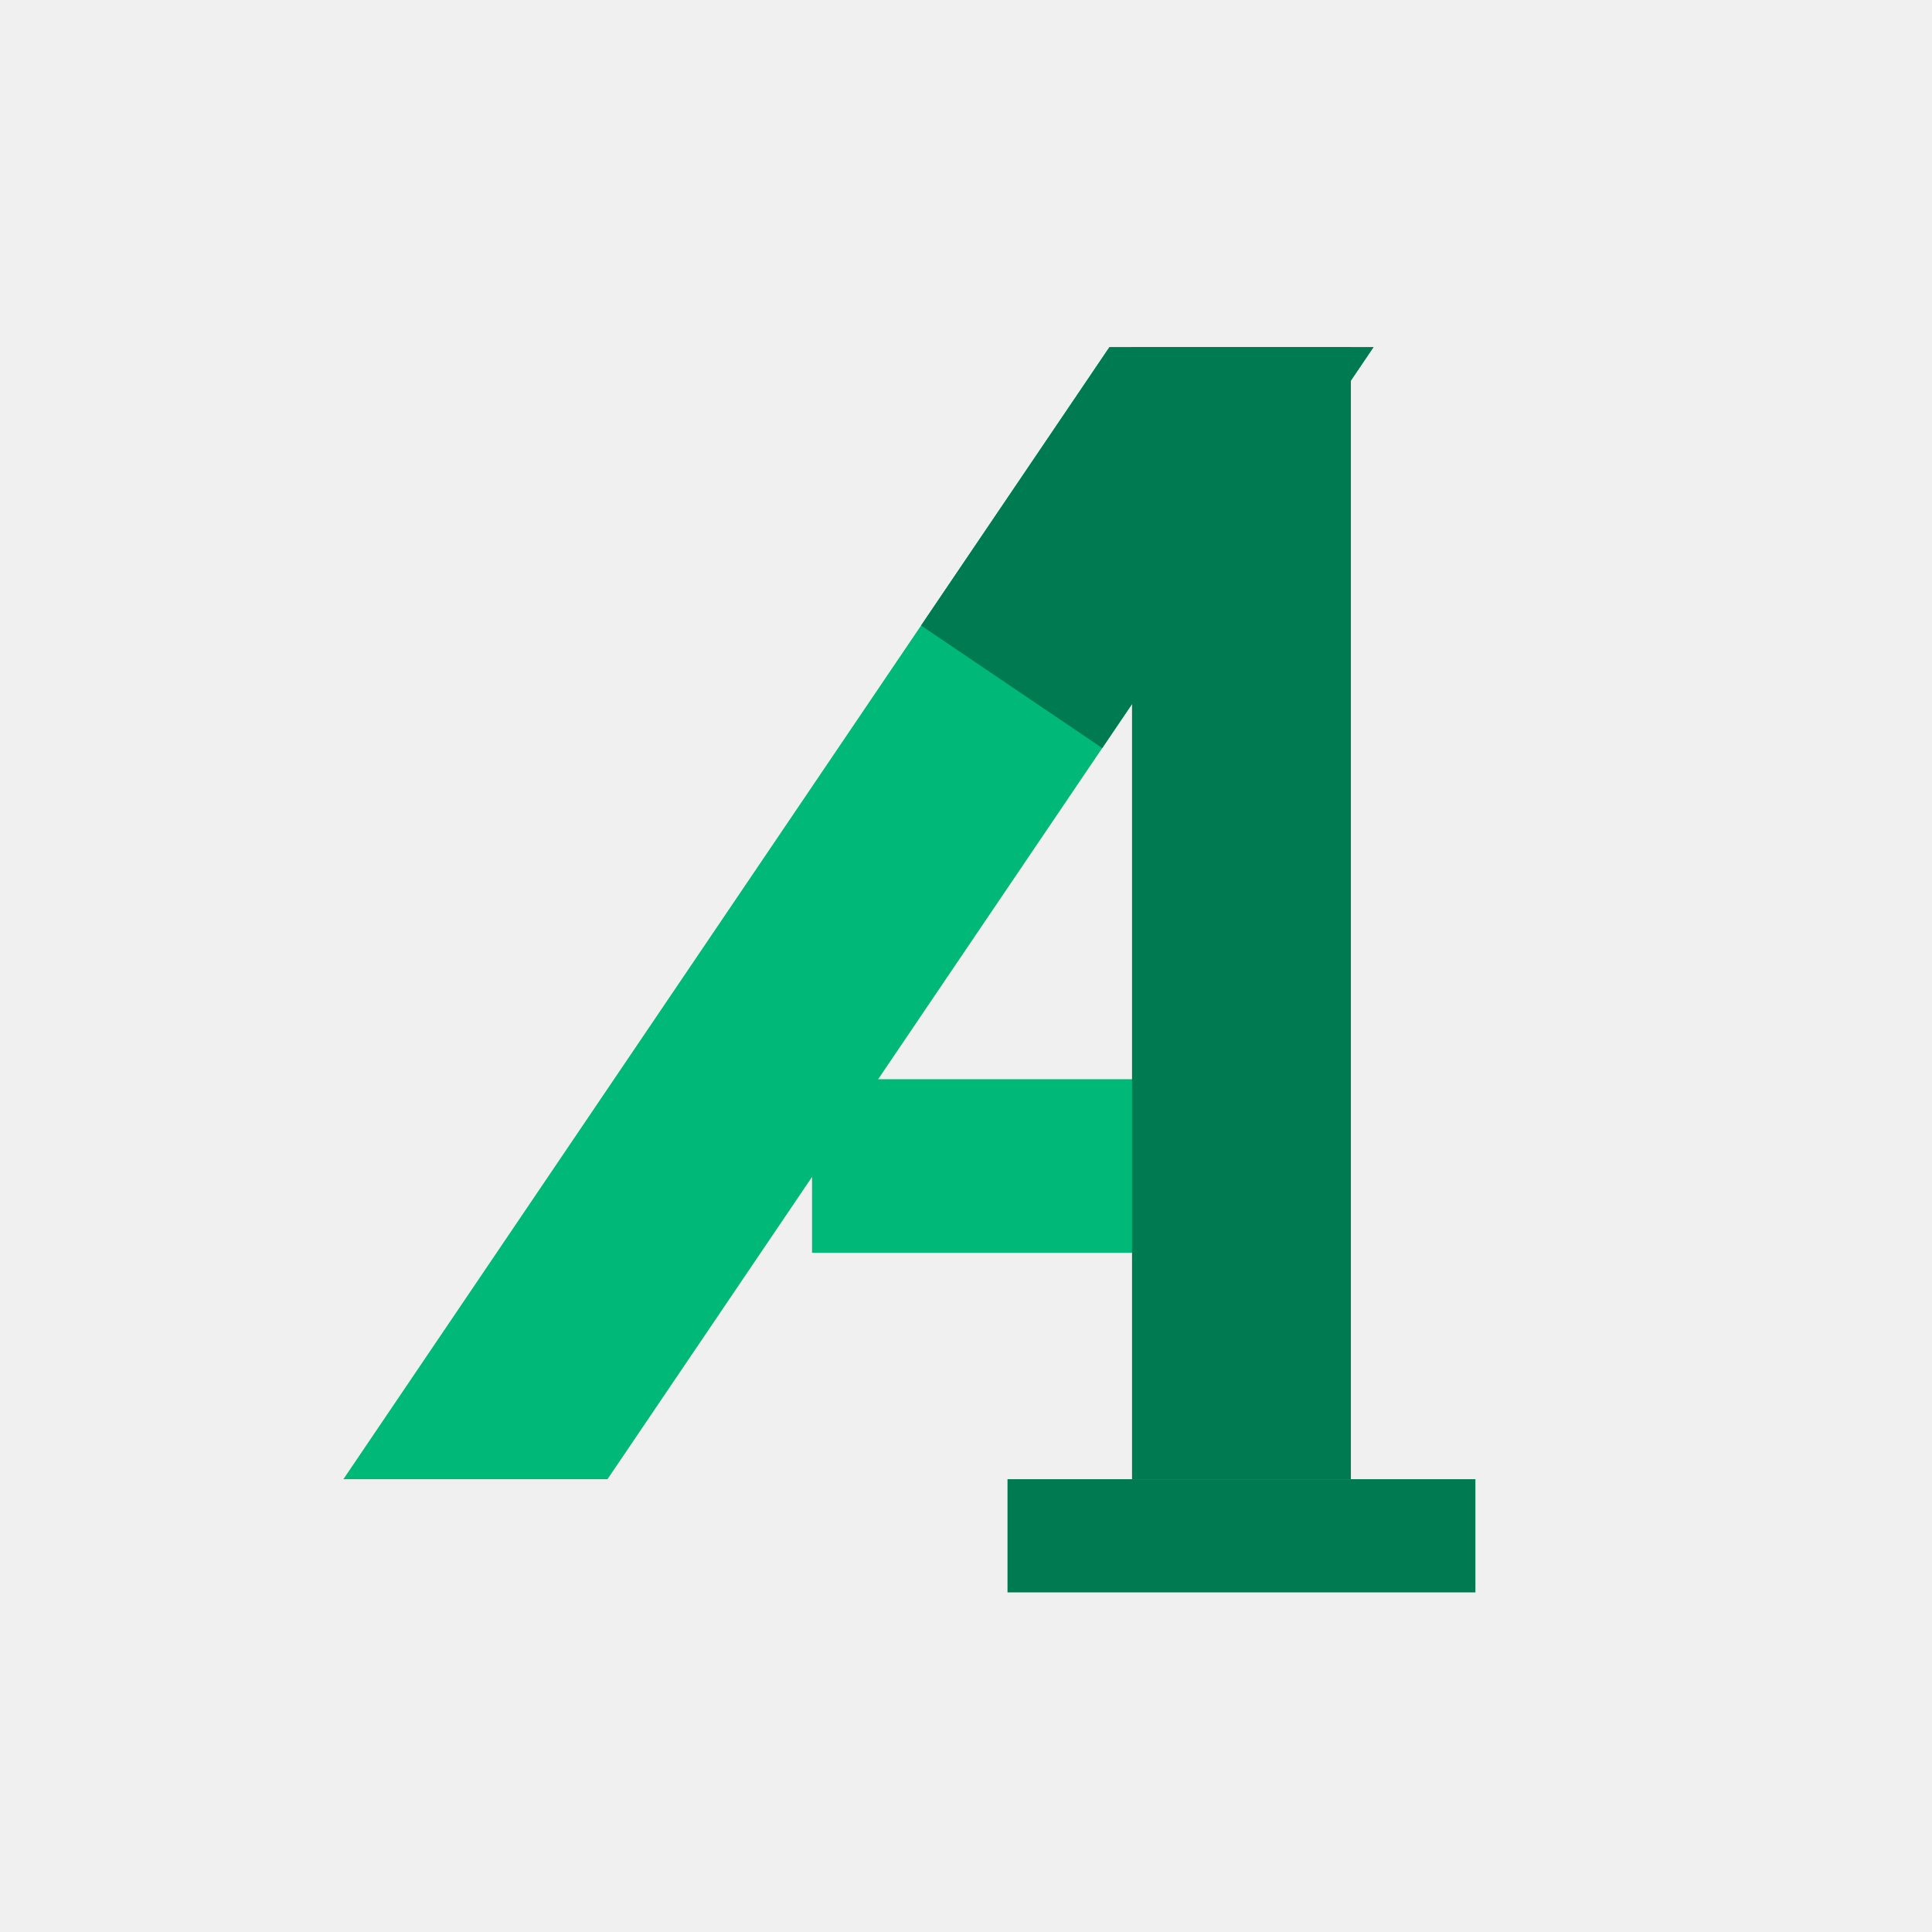
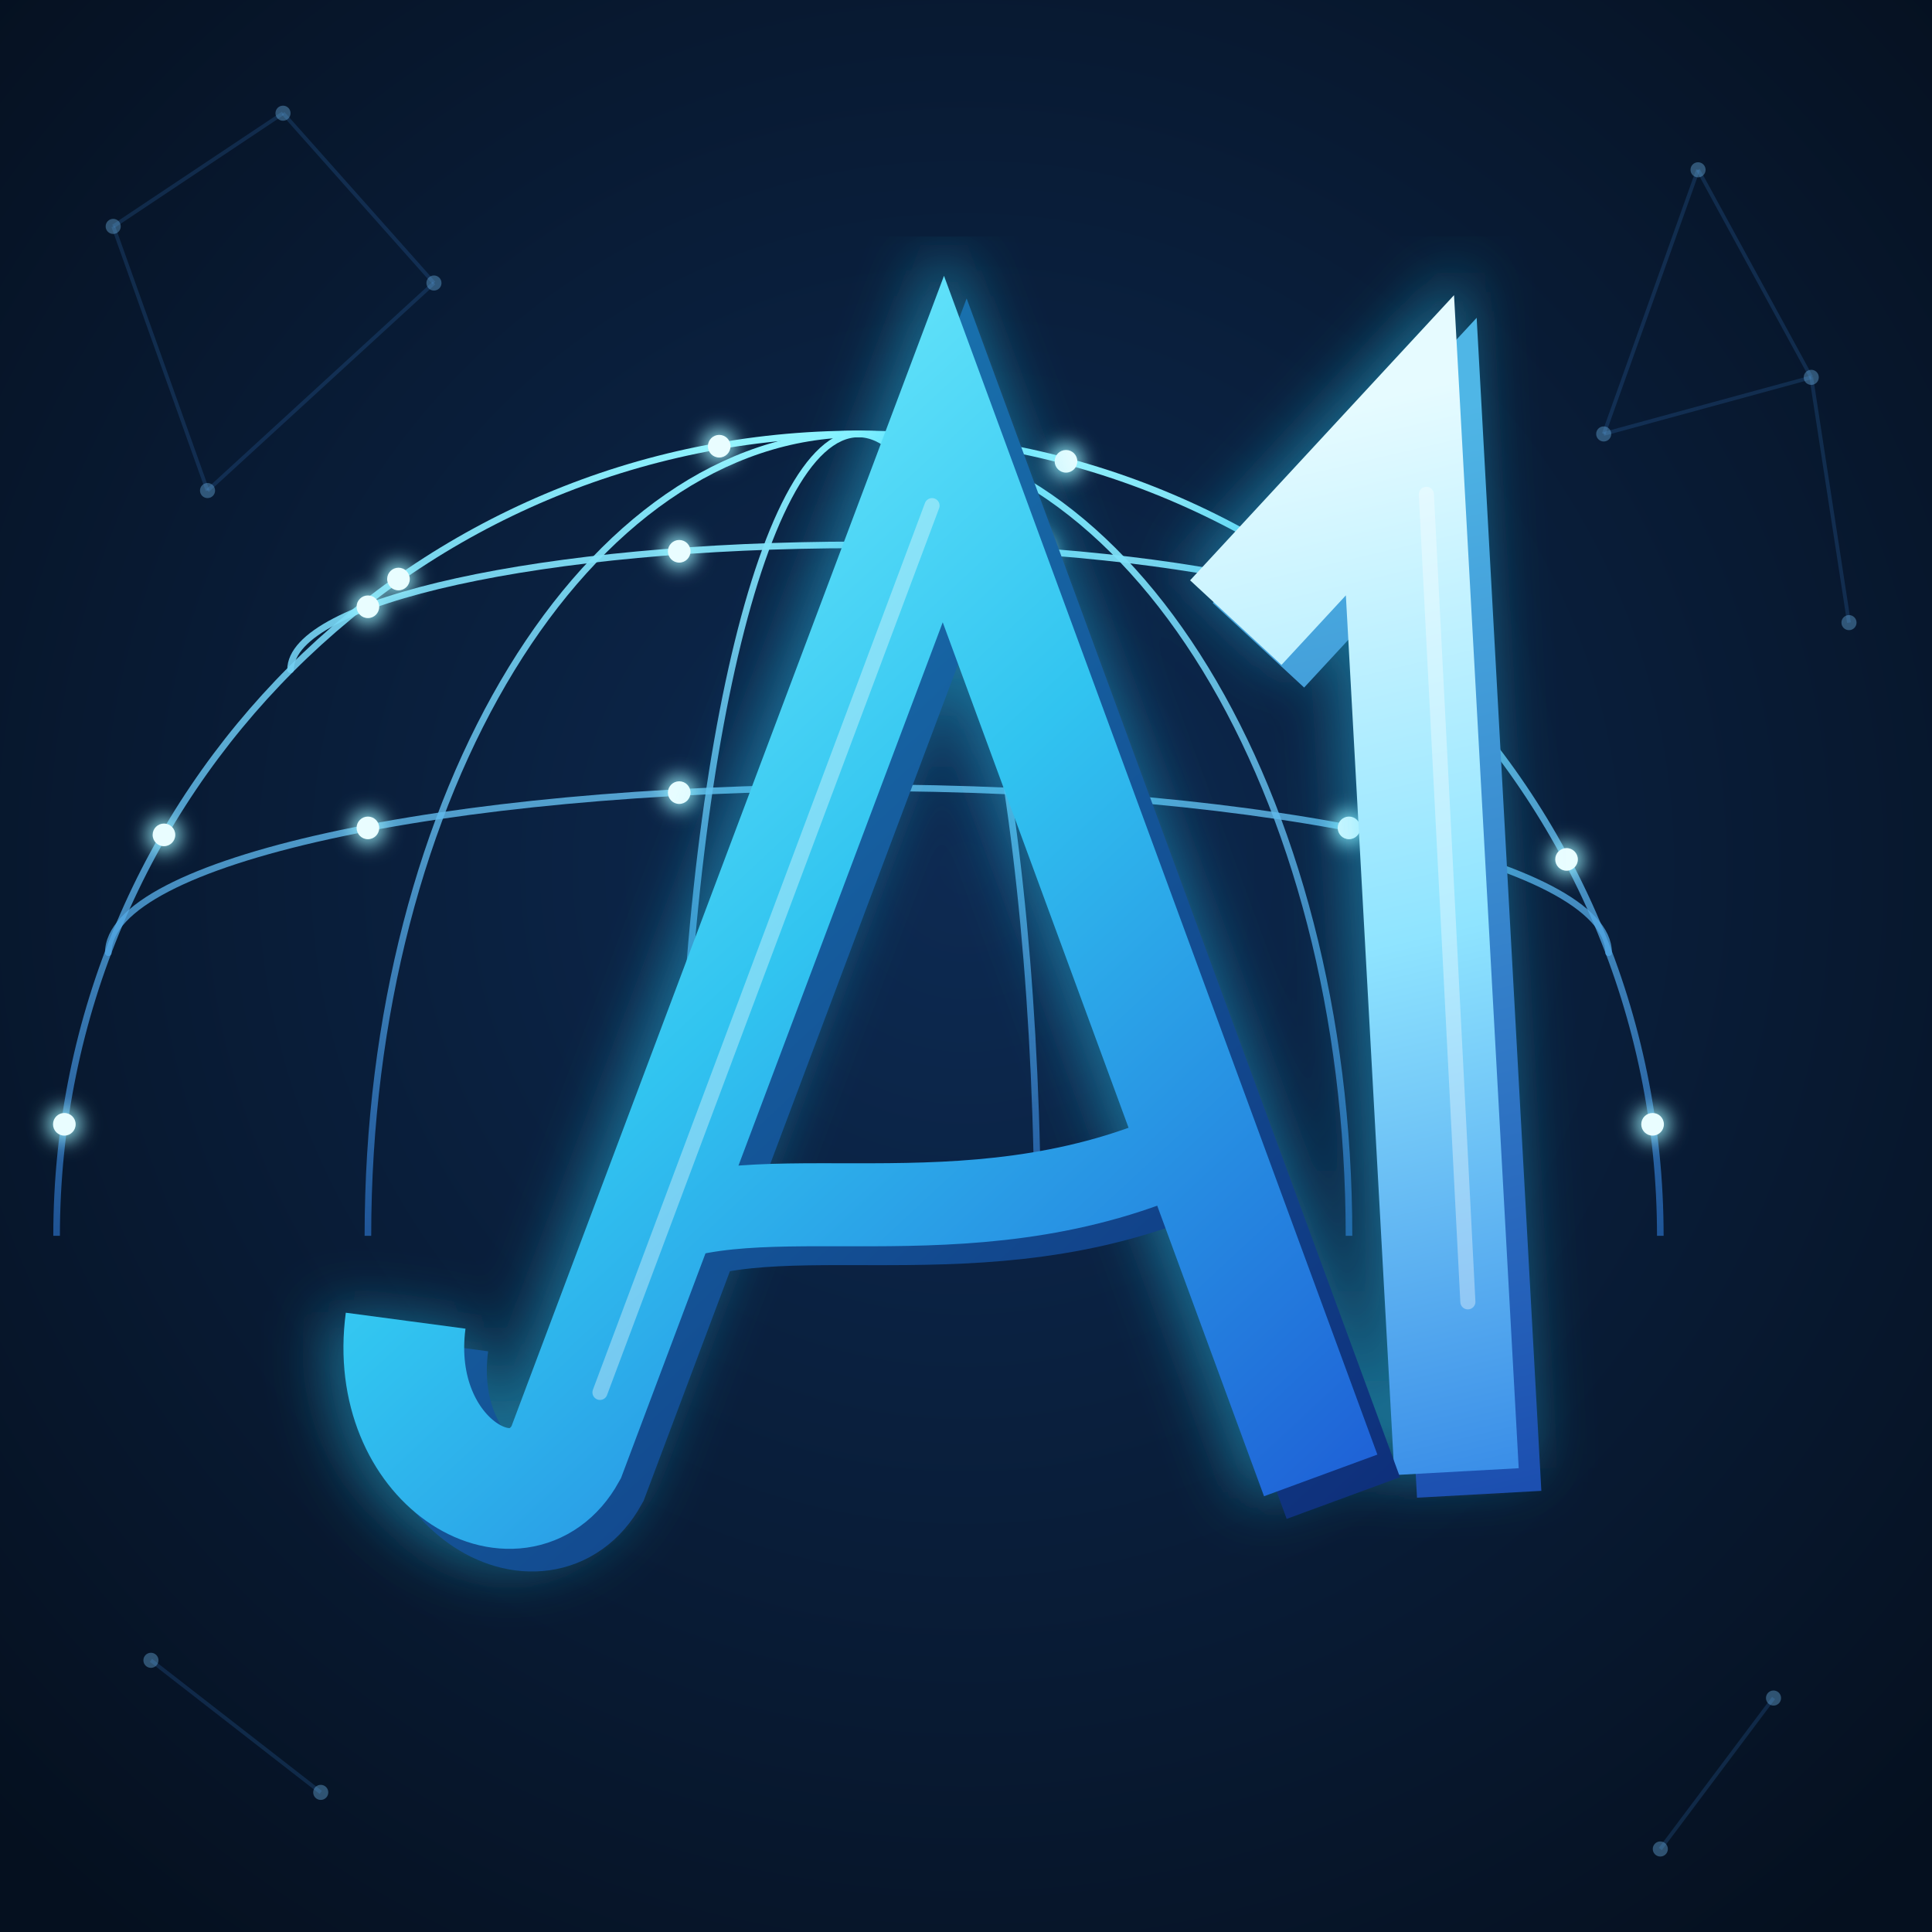
- <svg xmlns="http://www.w3.org/2000/svg" viewBox="0 0 512 512" width="512" height="512">
+ <svg xmlns="http://www.w3.org/2000/svg" viewBox="0 0 1024 1024" width="1024" height="1024">
  <defs>
-     <clipPath id="leg">
-       <rect x="0" y="92" width="512" height="300" />
-     </clipPath>
-     <clipPath id="flag">
-       <polygon points="185.3,126.0 350.9,238.0 519.0,-10.4 353.4,-122.5" />
-       <rect x="0" y="0" width="512" height="92" />
-     </clipPath>
-     <clipPath id="top">
-       <rect x="0" y="92" width="512" height="512" />
+     <radialGradient id="ground" cx="50%" cy="45%" r="70%">
+       <stop offset="0" stop-color="#0d2a52" />
+       <stop offset="1" stop-color="#05101f" />
+     </radialGradient>
+     <linearGradient id="ribbon" x1="200" y1="240" x2="720" y2="800" gradientUnits="userSpaceOnUse">
+       <stop offset="0" stop-color="#7DF3FF" />
+       <stop offset=".45" stop-color="#31C4F0" />
+       <stop offset="1" stop-color="#1E5FD6" />
+     </linearGradient>
+     <linearGradient id="ribbonEdge" x1="200" y1="240" x2="720" y2="800" gradientUnits="userSpaceOnUse">
+       <stop offset="0" stop-color="#1B7FB8" />
+       <stop offset="1" stop-color="#0E2E7A" />
+     </linearGradient>
+     <linearGradient id="oneFill" x1="650" y1="230" x2="780" y2="780" gradientUnits="userSpaceOnUse">
+       <stop offset="0" stop-color="#E6FBFF" />
+       <stop offset=".5" stop-color="#8FE4FF" />
+       <stop offset="1" stop-color="#3B8FE8" />
+     </linearGradient>
+     <linearGradient id="oneEdge" x1="650" y1="230" x2="780" y2="780" gradientUnits="userSpaceOnUse">
+       <stop offset="0" stop-color="#4FB6E6" />
+       <stop offset="1" stop-color="#1C4FB0" />
+     </linearGradient>
+     <linearGradient id="wire" x1="0" y1="230" x2="0" y2="655" gradientUnits="userSpaceOnUse">
+       <stop offset="0" stop-color="#8FF4FF" />
+       <stop offset="1" stop-color="#2E7BD8" stop-opacity=".6" />
+     </linearGradient>
+     <filter id="glow" x="-20%" y="-20%" width="140%" height="140%">
+       <feGaussianBlur stdDeviation="16" />
+     </filter>
+     <filter id="nodeGlow" x="-100%" y="-100%" width="300%" height="300%">
+       <feGaussianBlur stdDeviation="5" />
+     </filter>
+     <clipPath id="upper">
+       <rect x="0" y="0" width="1024" height="655" />
    </clipPath>
  </defs>
-   <g clip-path="url(#leg)">
-     <polygon points="338.6,26.1 68.4,425.4 116.4,457.9 386.6,58.6" fill="#00B877" />
+   <rect width="1024" height="1024" fill="url(#ground)" />
+   <g stroke="#3F8BE0" stroke-opacity=".18" stroke-width="2">
+     <line x1="60" y1="120" x2="150" y2="60" />
+     <line x1="150" y1="60" x2="230" y2="150" />
+     <line x1="60" y1="120" x2="110" y2="260" />
+     <line x1="230" y1="150" x2="110" y2="260" />
+     <line x1="900" y1="90" x2="960" y2="200" />
+     <line x1="960" y1="200" x2="850" y2="230" />
+     <line x1="900" y1="90" x2="850" y2="230" />
+     <line x1="960" y1="200" x2="980" y2="330" />
+     <line x1="80" y1="880" x2="170" y2="950" />
+     <line x1="940" y1="900" x2="880" y2="980" />
  </g>
-   <rect x="215.2" y="286" width="88.8" height="46" fill="#00B877" />
-   <rect x="300" y="92" width="58" height="300" fill="#007A50" />
-   <rect x="267" y="392" width="124" height="30" fill="#007A50" />
-   <g clip-path="url(#top)">
-     <g clip-path="url(#flag)">
-       <polygon points="338.6,26.1 68.4,425.4 116.4,457.9 386.6,58.6" fill="#007A50" />
-     </g>
+   <g fill="#7CC8FF" fill-opacity=".35">
+     <circle cx="60" cy="120" r="4" />
+     <circle cx="150" cy="60" r="4" />
+     <circle cx="230" cy="150" r="4" />
+     <circle cx="110" cy="260" r="4" />
+     <circle cx="900" cy="90" r="4" />
+     <circle cx="960" cy="200" r="4" />
+     <circle cx="850" cy="230" r="4" />
+     <circle cx="980" cy="330" r="4" />
+     <circle cx="80" cy="880" r="4" />
+     <circle cx="170" cy="950" r="4" />
+     <circle cx="940" cy="900" r="4" />
+     <circle cx="880" cy="980" r="4" />
+   </g>
+   <g clip-path="url(#upper)" fill="none" stroke="url(#wire)" stroke-width="3.5" stroke-linecap="round">
+     <path d="M30 655 A425 425 0 0 1 880 655" />
+     <path d="M195 655 A260 425 0 0 1 715 655" />
+     <path d="M360 655 A95 425 0 0 1 550 655" />
+     <path d="M57.4 505 A397.6 87.5 0 0 1 852.6 505" />
+     <path d="M154 355 A301 66.2 0 0 1 756 355" />
+   </g>
+   <g fill="#9FF6FF" filter="url(#nodeGlow)" opacity=".9">
+     <circle cx="34.1" cy="595.9" r="9" />
+     <circle cx="86.9" cy="442.5" r="9" />
+     <circle cx="211.2" cy="306.9" r="9" />
+     <circle cx="381.2" cy="236.5" r="9" />
+     <circle cx="565" cy="244.5" r="9" />
+     <circle cx="716.7" cy="320.1" r="9" />
+     <circle cx="830.3" cy="455.5" r="9" />
+     <circle cx="875.9" cy="595.9" r="9" />
+     <circle cx="715" cy="438.8" r="9" />
+     <circle cx="550" cy="420.1" r="9" />
+     <circle cx="360" cy="420.1" r="9" />
+     <circle cx="195" cy="438.8" r="9" />
+     <circle cx="715" cy="321.6" r="9" />
+     <circle cx="550" cy="292.2" r="9" />
+     <circle cx="360" cy="292.2" r="9" />
+     <circle cx="195" cy="321.6" r="9" />
+   </g>
+   <g fill="#E9FDFF">
+     <circle cx="34.1" cy="595.9" r="6" />
+     <circle cx="86.9" cy="442.5" r="6" />
+     <circle cx="211.2" cy="306.9" r="6" />
+     <circle cx="381.2" cy="236.5" r="6" />
+     <circle cx="565" cy="244.5" r="6" />
+     <circle cx="716.7" cy="320.1" r="6" />
+     <circle cx="830.3" cy="455.5" r="6" />
+     <circle cx="875.9" cy="595.9" r="6" />
+     <circle cx="715" cy="438.8" r="6" />
+     <circle cx="550" cy="420.1" r="6" />
+     <circle cx="360" cy="420.1" r="6" />
+     <circle cx="195" cy="438.8" r="6" />
+     <circle cx="715" cy="321.6" r="6" />
+     <circle cx="550" cy="292.2" r="6" />
+     <circle cx="360" cy="292.2" r="6" />
+     <circle cx="195" cy="321.6" r="6" />
+   </g>
+   <g fill="none" stroke="#2FD4FF" stroke-opacity=".45" stroke-width="80" stroke-linejoin="miter" stroke-miterlimit="3" filter="url(#glow)">
+     <path d="M215 700 C205 775 275 815 300 770 L500,238 L700,782" />
+     <path d="M655 330 L742 236 L772 780" />
+   </g>
+   <g fill="none" stroke-width="66" stroke-linejoin="miter" stroke-miterlimit="3" stroke-linecap="butt">
+     <path d="M655 330 L742 236 L772 780" stroke="url(#oneEdge)" transform="translate(12 12)" />
+     <path d="M655 330 L742 236 L772 780" stroke="url(#oneFill)" />
+   </g>
+   <g fill="none" stroke-width="64" stroke-linejoin="miter" stroke-miterlimit="3" stroke-linecap="butt">
+     <path d="M215 700 C205 775 275 815 300 770 L500,238 L700,782" stroke="url(#ribbonEdge)" transform="translate(12 12)" />
+     <path d="M345.1 650 C410 622 520 662 635.3 606" stroke="url(#ribbonEdge)" stroke-width="44" transform="translate(10 10)" stroke-linecap="round" />
+     <path d="M215 700 C205 775 275 815 300 770 L500,238 L700,782" stroke="url(#ribbon)" />
+     <path d="M345.1 650 C410 622 520 662 635.3 606" stroke="url(#ribbon)" stroke-width="44" stroke-linecap="round" />
+   </g>
+   <g fill="none" stroke="#FFFFFF" stroke-opacity=".35" stroke-width="8" stroke-linecap="round">
+     <path d="M318 738 L494 268" />
+     <path d="M756 262 L778 690" />
  </g>
</svg>
